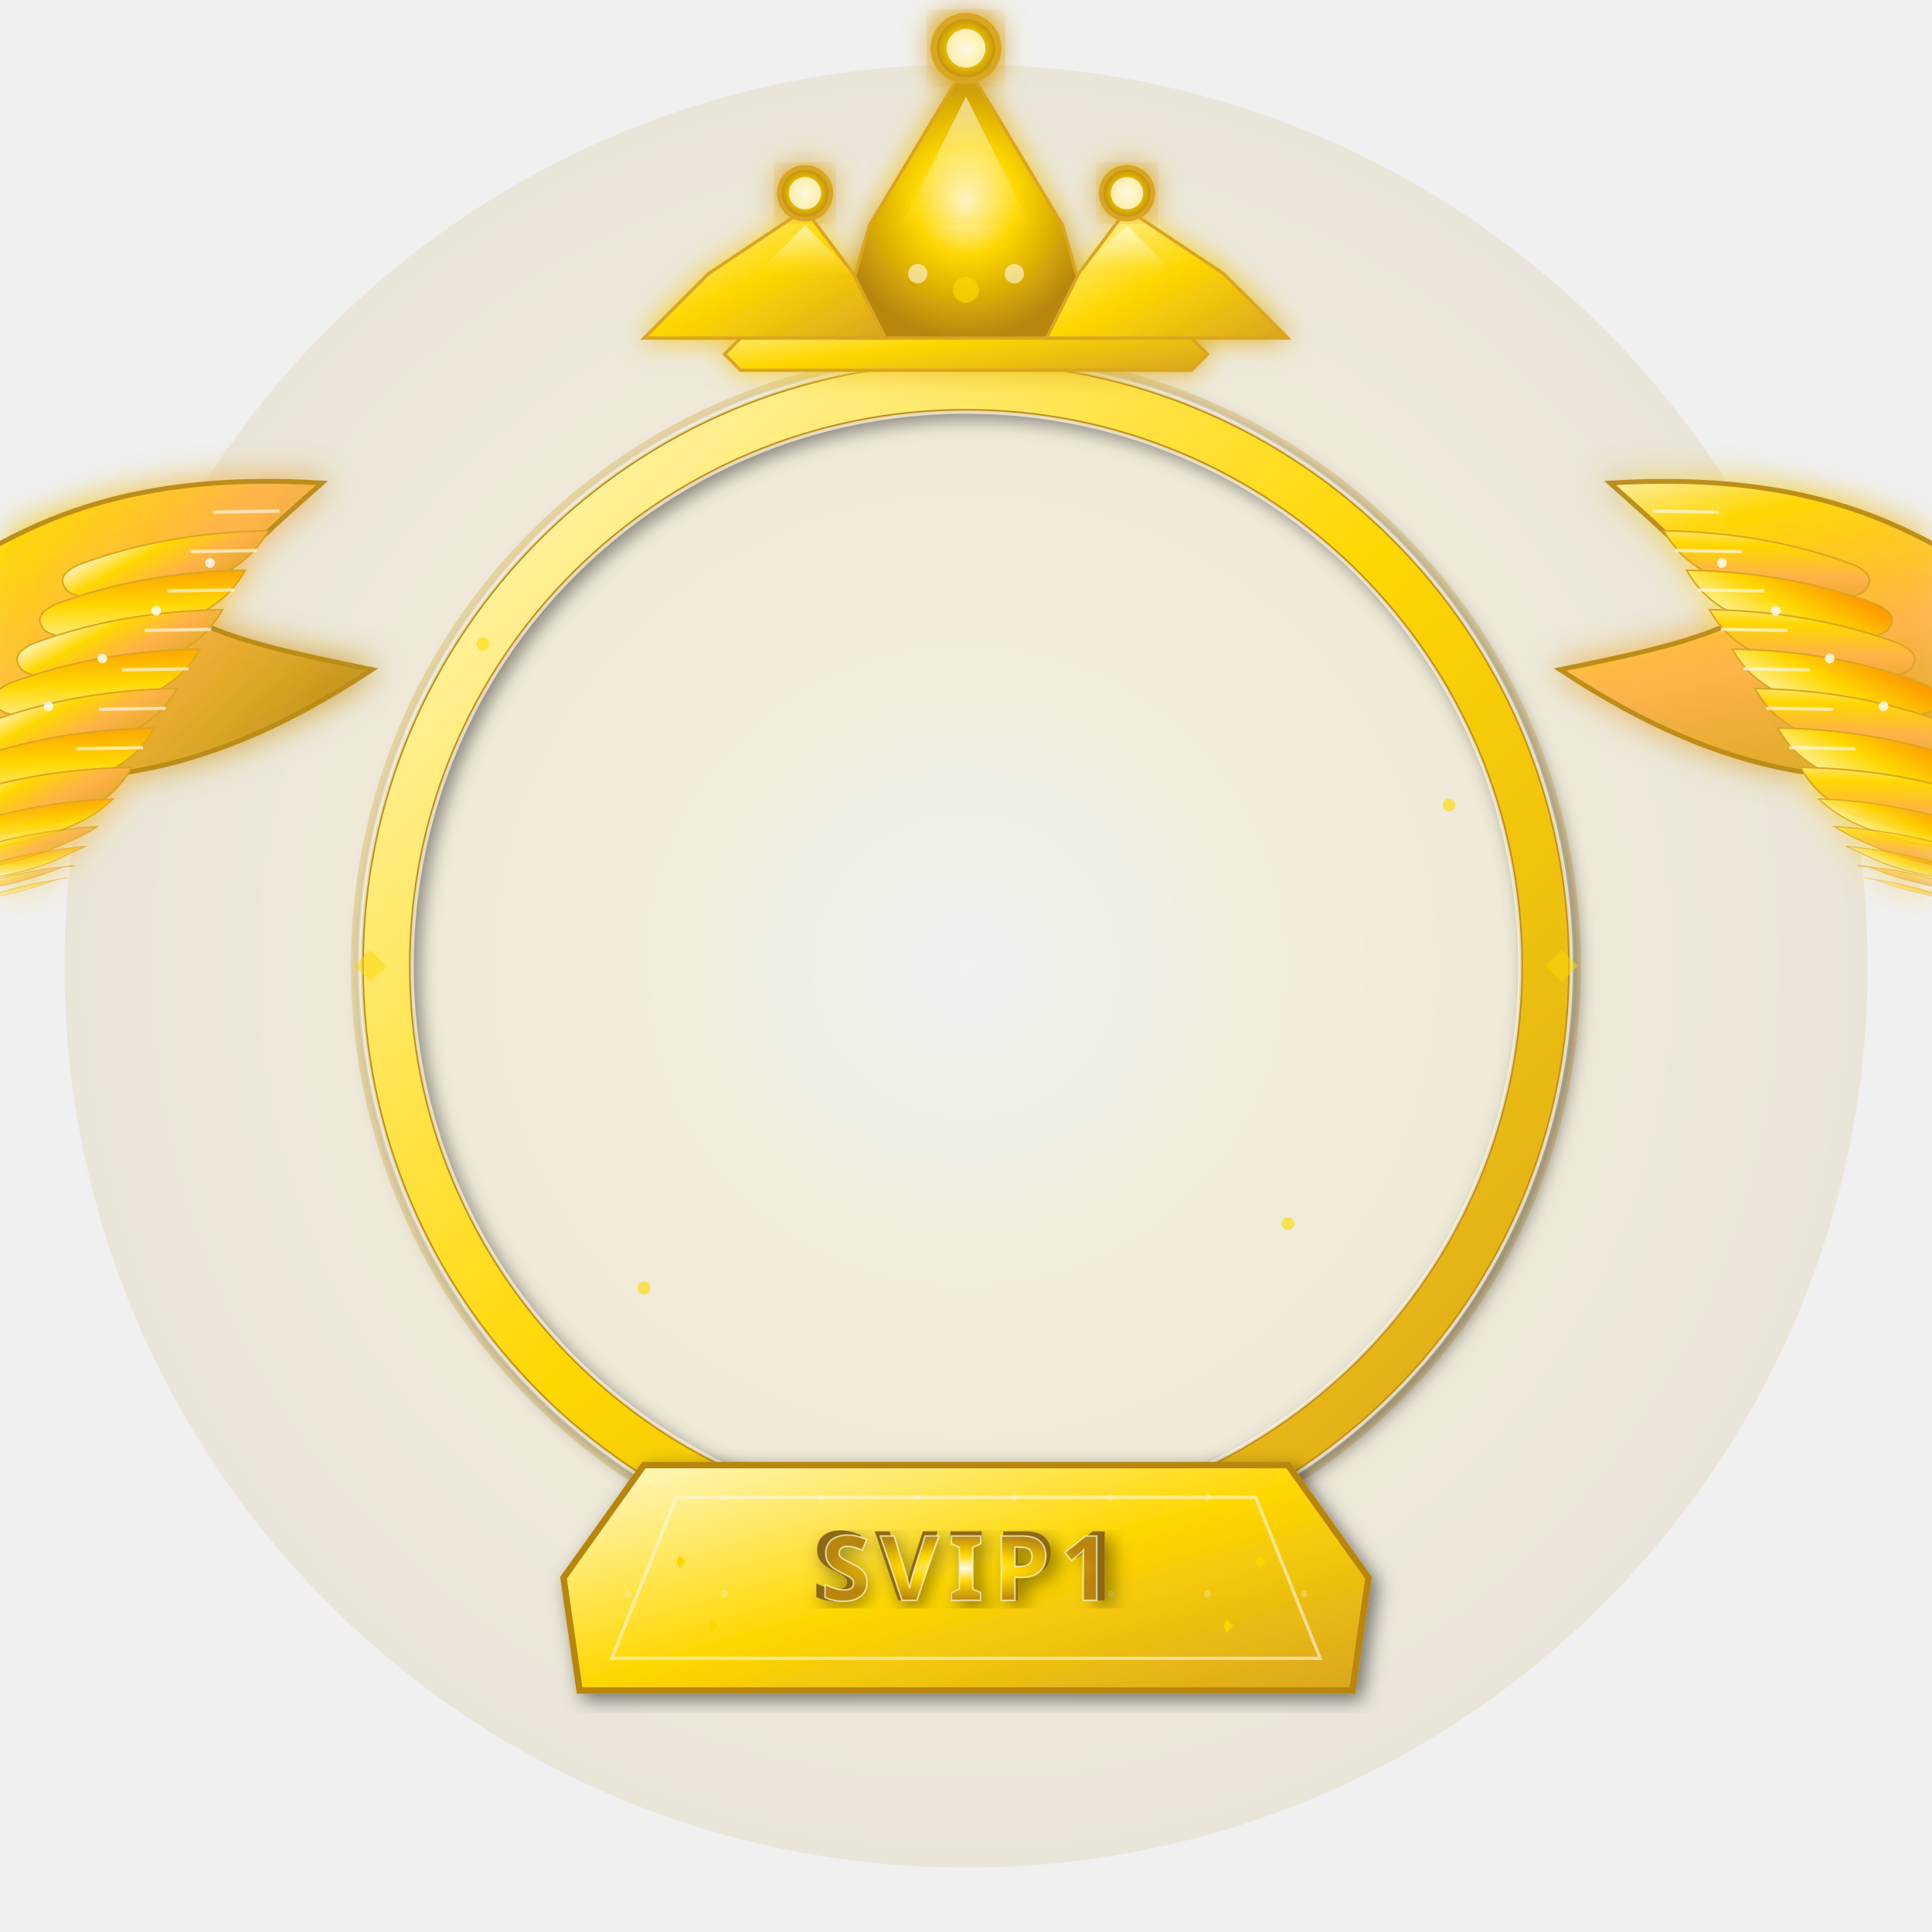
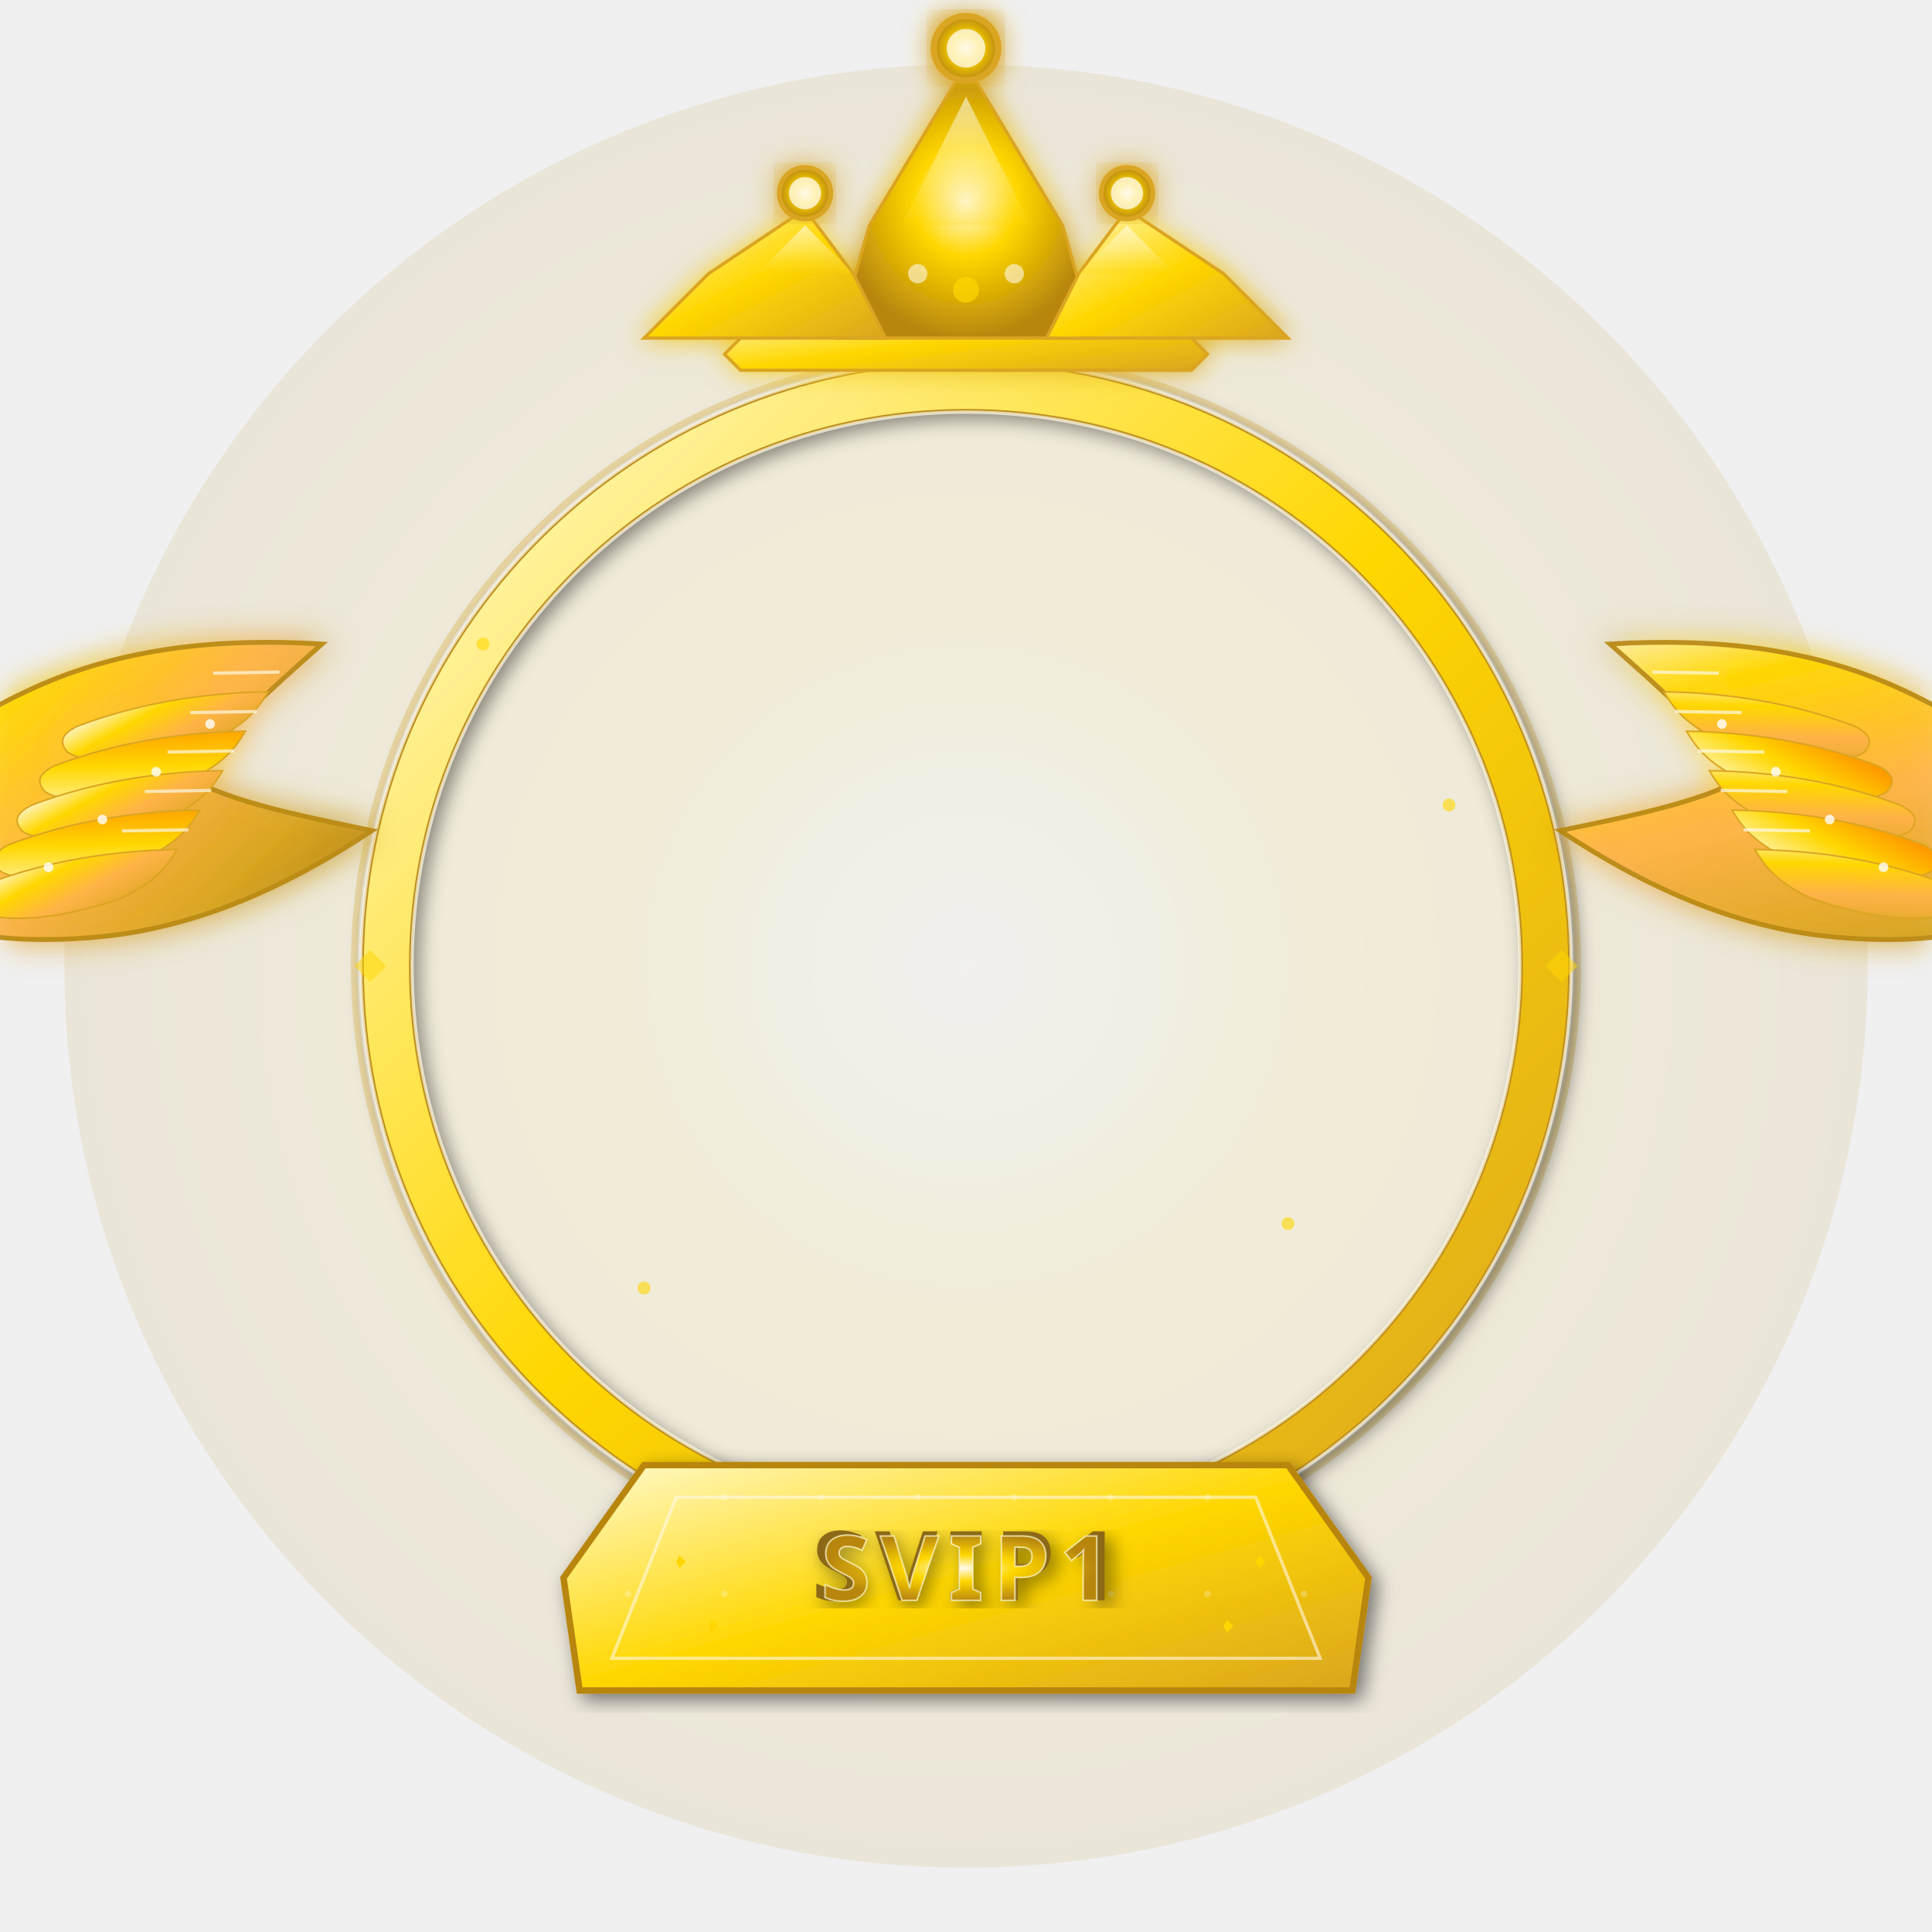
<svg xmlns="http://www.w3.org/2000/svg" width="600" height="600" viewBox="0 0 600 600" fill="none">
  <defs>
    <linearGradient id="goldGradient1" x1="0" y1="0" x2="1" y2="1">
      <stop offset="0%" stop-color="#fffacd" />
      <stop offset="50%" stop-color="#ffd700" />
      <stop offset="100%" stop-color="#daa520" />
    </linearGradient>
    <radialGradient id="goldRadial" cx="50%" cy="50%" r="50%">
      <stop offset="0%" stop-color="#fffaf0" />
      <stop offset="40%" stop-color="#ffd700" />
      <stop offset="100%" stop-color="#b8860b" />
    </radialGradient>
    <linearGradient id="goldShine" x1="0" y1="0" x2="0" y2="1">
      <stop offset="0%" stop-color="#ffffff" stop-opacity="0.8" />
      <stop offset="50%" stop-color="#fffacd" stop-opacity="0.5" />
      <stop offset="100%" stop-color="#ffd700" stop-opacity="0.3" />
    </linearGradient>
    <linearGradient id="goldWingGrad1" x1="0" y1="0" x2="1" y2="1">
      <stop offset="0%" stop-color="#fff9e6" />
      <stop offset="30%" stop-color="#ffd700" />
      <stop offset="60%" stop-color="#ffb347" />
      <stop offset="100%" stop-color="#daa520" />
    </linearGradient>
    <linearGradient id="goldWingGrad2" x1="0" y1="1" x2="1" y2="0">
      <stop offset="0%" stop-color="#fffacd" />
      <stop offset="50%" stop-color="#ffd700" />
      <stop offset="100%" stop-color="#ff8c00" />
    </linearGradient>
    <linearGradient id="featherGrad" x1="0" y1="0" x2="1" y2="1">
      <stop offset="0%" stop-color="#fffaf0" />
      <stop offset="20%" stop-color="#ffd700" />
      <stop offset="50%" stop-color="#ffb347" />
      <stop offset="80%" stop-color="#daa520" />
      <stop offset="100%" stop-color="#b8860b" />
    </linearGradient>
    <filter id="glow">
      <feGaussianBlur stdDeviation="4" result="coloredBlur" />
      <feMerge>
        <feMergeNode in="coloredBlur" />
        <feMergeNode in="SourceGraphic" />
      </feMerge>
    </filter>
    <filter id="shadow">
      <feGaussianBlur in="SourceAlpha" stdDeviation="3" />
      <feOffset dx="2" dy="2" result="offsetblur" />
      <feComponentTransfer>
        <feFuncA type="linear" slope="0.5" />
      </feComponentTransfer>
      <feMerge>
        <feMergeNode />
        <feMergeNode in="SourceGraphic" />
      </feMerge>
    </filter>
    <filter id="goldGlow">
      <feGaussianBlur stdDeviation="5" result="coloredBlur" />
      <feMerge>
        <feMergeNode in="coloredBlur" />
        <feMergeNode in="SourceGraphic" />
      </feMerge>
    </filter>
    <pattern id="ornament" x="0" y="0" width="20" height="20" patternUnits="userSpaceOnUse">
      <circle cx="10" cy="10" r="2" fill="#daa520" opacity="0.3" />
      <circle cx="0" cy="0" r="1" fill="#ffd700" opacity="0.5" />
      <circle cx="20" cy="20" r="1" fill="#ffd700" opacity="0.5" />
    </pattern>
    <pattern id="sparkle" x="0" y="0" width="30" height="30" patternUnits="userSpaceOnUse">
      <circle cx="15" cy="15" r="1" fill="#ffffff" opacity="0.8">
        <animate attributeName="r" values="1;3;1" dur="2s" repeatCount="indefinite" />
      </circle>
    </pattern>
  </defs>
  <ellipse cx="300" cy="300" rx="280" ry="280" fill="url(#goldRadial)" opacity="0.1" />
  <circle cx="300" cy="300" r="190" fill="none" stroke="#daa520" stroke-width="2" opacity="0.3" />
  <circle cx="300" cy="300" r="180" fill="none" stroke="#b8860b" stroke-width="16" filter="url(#shadow)" opacity="0.9" />
  <circle cx="300" cy="300" r="180" fill="none" stroke="url(#goldGradient1)" stroke-width="14" />
  <circle cx="300" cy="300" r="172" fill="none" stroke="#fff9e6" stroke-width="1" opacity="0.7" />
  <circle cx="300" cy="300" r="188" fill="none" stroke="#fff9e6" stroke-width="1" opacity="0.7" />
  <g opacity="0.5">
    <path d="M300,110 L305,105 L310,110 L305,115 Z" fill="#ffd700" />
    <path d="M300,490 L305,485 L310,490 L305,495 Z" fill="#ffd700" />
    <path d="M110,300 L115,295 L120,300 L115,305 Z" fill="#ffd700" />
    <path d="M480,300 L485,295 L490,300 L485,305 Z" fill="#ffd700" />
  </g>
  <g filter="url(#glow)">
    <path d="M240,95 L360,95 L375,110 L370,115 L230,115 L225,110 Z" fill="url(#goldGradient1)" stroke="#daa520" stroke-width="1" />
    <rect x="240" y="100" width="120" height="5" fill="url(#ornament)" />
    <path d="M300,20 L270,70 L260,105 L340,105 L330,70 Z" fill="url(#goldRadial)" stroke="#daa520" stroke-width="1" />
    <path d="M300,30 L280,70 L320,70 Z" fill="url(#goldShine)" opacity="0.7" />
    <path d="M250,65 L220,85 L200,105 L275,105 L265,85 Z" fill="url(#goldGradient1)" stroke="#daa520" stroke-width="1" />
    <path d="M250,70 L235,85 L265,85 Z" fill="url(#goldShine)" opacity="0.7" />
    <path d="M350,65 L380,85 L400,105 L325,105 L335,85 Z" fill="url(#goldGradient1)" stroke="#daa520" stroke-width="1" />
    <path d="M350,70 L365,85 L335,85 Z" fill="url(#goldShine)" opacity="0.7" />
    <circle cx="300" cy="15" r="10" fill="url(#goldRadial)" stroke="#daa520" stroke-width="2" filter="url(#glow)" />
    <circle cx="300" cy="15" r="6" fill="#fff9e6" opacity="0.8" />
    <circle cx="250" cy="60" r="8" fill="url(#goldRadial)" stroke="#daa520" stroke-width="1.5" filter="url(#glow)" />
    <circle cx="250" cy="60" r="5" fill="#fff9e6" opacity="0.8" />
    <circle cx="350" cy="60" r="8" fill="url(#goldRadial)" stroke="#daa520" stroke-width="1.5" filter="url(#glow)" />
    <circle cx="350" cy="60" r="5" fill="#fff9e6" opacity="0.8" />
    <circle cx="285" cy="85" r="3" fill="#fff9e6" opacity="0.6" />
    <circle cx="315" cy="85" r="3" fill="#fff9e6" opacity="0.6" />
    <circle cx="300" cy="90" r="4" fill="#ffd700" opacity="0.7" />
  </g>
-   <g transform="translate(100,150)" filter="url(#goldGlow)">
+   <g transform="translate(100,200)" filter="url(#goldGlow)">
    <g transform="rotate(-15)">
      <path d="M 0,0 C -30,-10 -60,-15 -90,-10 C -120,-5 -140,5 -150,20 C -155,28 -155,35 -150,42                       C -140,55 -120,65 -90,70 C -60,75 -30,70 0,60                       C -20,50 -40,40 -50,30 C -40,20 -20,10 0,0 Z" fill="url(#featherGrad)" stroke="#b8860b" stroke-width="1.5" opacity="0.9" />
      <path d="M -20,10 C -40,5 -60,3 -80,5 C -85,6 -87,8 -85,12 C -80,18 -60,22 -40,20 C -30,18 -25,15 -20,10 Z" fill="url(#goldWingGrad1)" stroke="#daa520" stroke-width="0.5" />
      <path d="M -30,20 C -50,15 -70,13 -90,15 C -95,16 -97,18 -95,22 C -90,28 -70,32 -50,30 C -40,28 -35,25 -30,20 Z" fill="url(#goldWingGrad2)" stroke="#daa520" stroke-width="0.5" />
      <path d="M -40,30 C -60,25 -80,23 -100,25 C -105,26 -107,28 -105,32 C -100,38 -80,42 -60,40 C -50,38 -45,35 -40,30 Z" fill="url(#goldWingGrad1)" stroke="#daa520" stroke-width="0.5" />
      <path d="M -50,40 C -70,35 -90,33 -110,35 C -115,36 -117,38 -115,42 C -110,48 -90,52 -70,50 C -60,48 -55,45 -50,40 Z" fill="url(#goldWingGrad2)" stroke="#daa520" stroke-width="0.5" />
      <path d="M -60,50 C -80,45 -100,43 -120,45 C -125,46 -127,48 -125,52 C -120,58 -100,62 -80,60 C -70,58 -65,55 -60,50 Z" fill="url(#goldWingGrad1)" stroke="#daa520" stroke-width="0.5" />
-       <path d="M -70,60 C -90,55 -110,53 -130,55 C -135,56 -137,58 -135,62 C -130,68 -110,72 -90,70 C -80,68 -75,65 -70,60 Z" fill="url(#goldWingGrad2)" stroke="#daa520" stroke-width="0.5" />
-       <path d="M -80,70 C -100,65 -120,63 -140,65 C -145,66 -147,68 -145,72 C -140,78 -120,82 -100,80 C -90,78 -85,75 -80,70 Z" fill="url(#goldWingGrad1)" stroke="#daa520" stroke-width="0.5" />
-       <path d="M -88,78 C -105,74 -122,73 -140,74 C -143,75 -144,76 -143,78 C -140,82 -122,85 -105,83 C -96,82 -92,80 -88,78 Z" fill="url(#goldWingGrad2)" stroke="#daa520" stroke-width="0.4" opacity="0.9" />
-       <path d="M -95,85 C -110,82 -125,81 -140,82 C -142,82.5 -143,83.5 -142,85 C -140,88 -125,90 -110,88 C -102,87 -98,86 -95,85 Z" fill="url(#goldWingGrad1)" stroke="#daa520" stroke-width="0.4" opacity="0.8" />
-       <path d="M -100,90 C -112,88 -124,87 -136,88 C -138,88.5 -139,89 -138,90 C -136,92 -124,93 -112,92 C -106,91 -103,90.5 -100,90 Z" fill="url(#goldWingGrad2)" stroke="#daa520" stroke-width="0.3" opacity="0.7" />
-       <path d="M -105,95 C -115,93 -125,92.5 -135,93 C -136,93.2 -137,93.5 -136,94 C -135,95 -125,95.5 -115,95 C -110,94.5 -107,94 -105,95 Z" fill="url(#goldWingGrad1)" stroke="#daa520" stroke-width="0.3" opacity="0.6" />
-       <path d="M -108,98 C -116,97 -124,96.5 -132,97 C -133,97.1 -133.5,97.3 -133,97.5 C -132,98 -124,98.5 -116,98 C -112,97.7 -110,97.5 -108,98 Z" fill="url(#goldWingGrad2)" stroke="#daa520" stroke-width="0.2" opacity="0.5" />
      <g opacity="0.7">
        <path d="M -15,5 L -35,0" stroke="#fff9e6" stroke-width="1" />
        <path d="M -25,15 L -45,10" stroke="#fff9e6" stroke-width="1" />
        <path d="M -35,25 L -55,20" stroke="#fff9e6" stroke-width="1" />
        <path d="M -45,35 L -65,30" stroke="#fff9e6" stroke-width="1" />
        <path d="M -55,45 L -75,40" stroke="#fff9e6" stroke-width="1" />
-         <path d="M -65,55 L -85,50" stroke="#fff9e6" stroke-width="1" />
-         <path d="M -75,65 L -95,60" stroke="#fff9e6" stroke-width="1" />
      </g>
      <circle cx="-40" cy="15" r="1.5" fill="#ffffff" opacity="0.8" />
      <circle cx="-60" cy="25" r="1.5" fill="#ffffff" opacity="0.8" />
      <circle cx="-80" cy="35" r="1.5" fill="#ffffff" opacity="0.8" />
      <circle cx="-100" cy="45" r="1.5" fill="#ffffff" opacity="0.8" />
-       <circle cx="-120" cy="55" r="1.5" fill="#ffffff" opacity="0.8" />
-       <circle cx="-130" cy="65" r="1.5" fill="#ffffff" opacity="0.8" />
      <animateTransform attributeName="transform" attributeType="XML" type="rotate" values="-15;-5;-15" dur="4s" repeatCount="indefinite" />
    </g>
  </g>
-   <g transform="translate(500,150)" filter="url(#goldGlow)">
+   <g transform="translate(500,200)" filter="url(#goldGlow)">
    <g transform="rotate(15)">
      <path d="M 0,0 C 30,-10 60,-15 90,-10 C 120,-5 140,5 150,20 C 155,28 155,35 150,42                       C 140,55 120,65 90,70 C 60,75 30,70 0,60                       C 20,50 40,40 50,30 C 40,20 20,10 0,0 Z" fill="url(#featherGrad)" stroke="#b8860b" stroke-width="1.5" opacity="0.9" />
      <path d="M 20,10 C 40,5 60,3 80,5 C 85,6 87,8 85,12 C 80,18 60,22 40,20 C 30,18 25,15 20,10 Z" fill="url(#goldWingGrad1)" stroke="#daa520" stroke-width="0.5" />
      <path d="M 30,20 C 50,15 70,13 90,15 C 95,16 97,18 95,22 C 90,28 70,32 50,30 C 40,28 35,25 30,20 Z" fill="url(#goldWingGrad2)" stroke="#daa520" stroke-width="0.5" />
      <path d="M 40,30 C 60,25 80,23 100,25 C 105,26 107,28 105,32 C 100,38 80,42 60,40 C 50,38 45,35 40,30 Z" fill="url(#goldWingGrad1)" stroke="#daa520" stroke-width="0.5" />
      <path d="M 50,40 C 70,35 90,33 110,35 C 115,36 117,38 115,42 C 110,48 90,52 70,50 C 60,48 55,45 50,40 Z" fill="url(#goldWingGrad2)" stroke="#daa520" stroke-width="0.5" />
      <path d="M 60,50 C 80,45 100,43 120,45 C 125,46 127,48 125,52 C 120,58 100,62 80,60 C 70,58 65,55 60,50 Z" fill="url(#goldWingGrad1)" stroke="#daa520" stroke-width="0.5" />
-       <path d="M 70,60 C 90,55 110,53 130,55 C 135,56 137,58 135,62 C 130,68 110,72 90,70 C 80,68 75,65 70,60 Z" fill="url(#goldWingGrad2)" stroke="#daa520" stroke-width="0.5" />
-       <path d="M 80,70 C 100,65 120,63 140,65 C 145,66 147,68 145,72 C 140,78 120,82 100,80 C 90,78 85,75 80,70 Z" fill="url(#goldWingGrad1)" stroke="#daa520" stroke-width="0.5" />
-       <path d="M 88,78 C 105,74 122,73 140,74 C 143,75 144,76 143,78 C 140,82 122,85 105,83 C 96,82 92,80 88,78 Z" fill="url(#goldWingGrad2)" stroke="#daa520" stroke-width="0.4" opacity="0.9" />
-       <path d="M 95,85 C 110,82 125,81 140,82 C 142,82.5 143,83.5 142,85 C 140,88 125,90 110,88 C 102,87 98,86 95,85 Z" fill="url(#goldWingGrad1)" stroke="#daa520" stroke-width="0.4" opacity="0.8" />
-       <path d="M 100,90 C 112,88 124,87 136,88 C 138,88.5 139,89 138,90 C 136,92 124,93 112,92 C 106,91 103,90.5 100,90 Z" fill="url(#goldWingGrad2)" stroke="#daa520" stroke-width="0.3" opacity="0.7" />
-       <path d="M 105,95 C 115,93 125,92.5 135,93 C 136,93.2 137,93.5 136,94 C 135,95 125,95.5 115,95 C 110,94.5 107,94 105,95 Z" fill="url(#goldWingGrad1)" stroke="#daa520" stroke-width="0.3" opacity="0.6" />
-       <path d="M 108,98 C 116,97 124,96.5 132,97 C 133,97.1 133.5,97.3 133,97.5 C 132,98 124,98.5 116,98 C 112,97.7 110,97.5 108,98 Z" fill="url(#goldWingGrad2)" stroke="#daa520" stroke-width="0.2" opacity="0.5" />
      <g opacity="0.7">
        <path d="M 15,5 L 35,0" stroke="#fff9e6" stroke-width="1" />
        <path d="M 25,15 L 45,10" stroke="#fff9e6" stroke-width="1" />
        <path d="M 35,25 L 55,20" stroke="#fff9e6" stroke-width="1" />
        <path d="M 45,35 L 65,30" stroke="#fff9e6" stroke-width="1" />
        <path d="M 55,45 L 75,40" stroke="#fff9e6" stroke-width="1" />
-         <path d="M 65,55 L 85,50" stroke="#fff9e6" stroke-width="1" />
-         <path d="M 75,65 L 95,60" stroke="#fff9e6" stroke-width="1" />
      </g>
      <circle cx="40" cy="15" r="1.5" fill="#ffffff" opacity="0.8" />
      <circle cx="60" cy="25" r="1.5" fill="#ffffff" opacity="0.8" />
      <circle cx="80" cy="35" r="1.5" fill="#ffffff" opacity="0.8" />
      <circle cx="100" cy="45" r="1.5" fill="#ffffff" opacity="0.8" />
-       <circle cx="120" cy="55" r="1.5" fill="#ffffff" opacity="0.8" />
-       <circle cx="130" cy="65" r="1.5" fill="#ffffff" opacity="0.8" />
      <animateTransform attributeName="transform" attributeType="XML" type="rotate" values="15;5;15" dur="4s" repeatCount="indefinite" />
    </g>
  </g>
  <g filter="url(#shadow)">
    <path d="M200,455 L400,455 L425,490 L420,525 L180,525 L175,490 Z" fill="url(#goldGradient1)" stroke="#b8860b" stroke-width="2" />
    <path d="M205,460 L395,460 L415,520 L185,520 Z" fill="url(#sparkle)" opacity="0.3" />
    <path d="M210,465 L390,465 L410,515 L190,515 Z" fill="none" stroke="#fff9e6" stroke-width="1" opacity="0.6" />
    <text x="300" y="497" text-anchor="middle" fill="#8b6914" font-size="30" font-family="Arial Black" font-weight="bold" letter-spacing="3" filter="url(#shadow)">SVIP1</text>
    <text x="300" y="497" text-anchor="middle" fill="url(#goldRadial)" font-size="28" font-family="Arial Black" font-weight="bold" letter-spacing="3">SVIP1</text>
    <text x="300" y="497" text-anchor="middle" fill="none" stroke="#fffacd" stroke-width="0.5" font-size="28" font-family="Arial Black" font-weight="bold" letter-spacing="3" opacity="0.7">SVIP1</text>
    <g fill="#ffd700">
      <path d="M 210,485 L211,487 L213,485 L211,483 Z" />
      <path d="M 390,485 L391,487 L393,485 L391,483 Z" />
      <path d="M 220,505 L221,507 L223,505 L221,503 Z" />
      <path d="M 380,505 L381,507 L383,505 L381,503 Z" />
    </g>
  </g>
  <g opacity="0.6">
    <circle cx="150" cy="200" r="2" fill="#ffd700">
      <animate attributeName="cy" values="200;150;200" dur="3s" repeatCount="indefinite" />
      <animate attributeName="opacity" values="0;1;0" dur="3s" repeatCount="indefinite" />
    </circle>
    <circle cx="450" cy="250" r="2" fill="#ffd700">
      <animate attributeName="cy" values="250;200;250" dur="3.5s" repeatCount="indefinite" />
      <animate attributeName="opacity" values="0;1;0" dur="3.5s" repeatCount="indefinite" />
    </circle>
    <circle cx="200" cy="400" r="2" fill="#ffd700">
      <animate attributeName="cy" values="400;350;400" dur="4s" repeatCount="indefinite" />
      <animate attributeName="opacity" values="0;1;0" dur="4s" repeatCount="indefinite" />
    </circle>
    <circle cx="400" cy="380" r="2" fill="#ffd700">
      <animate attributeName="cy" values="380;330;380" dur="3.2s" repeatCount="indefinite" />
      <animate attributeName="opacity" values="0;1;0" dur="3.2s" repeatCount="indefinite" />
    </circle>
  </g>
</svg>
